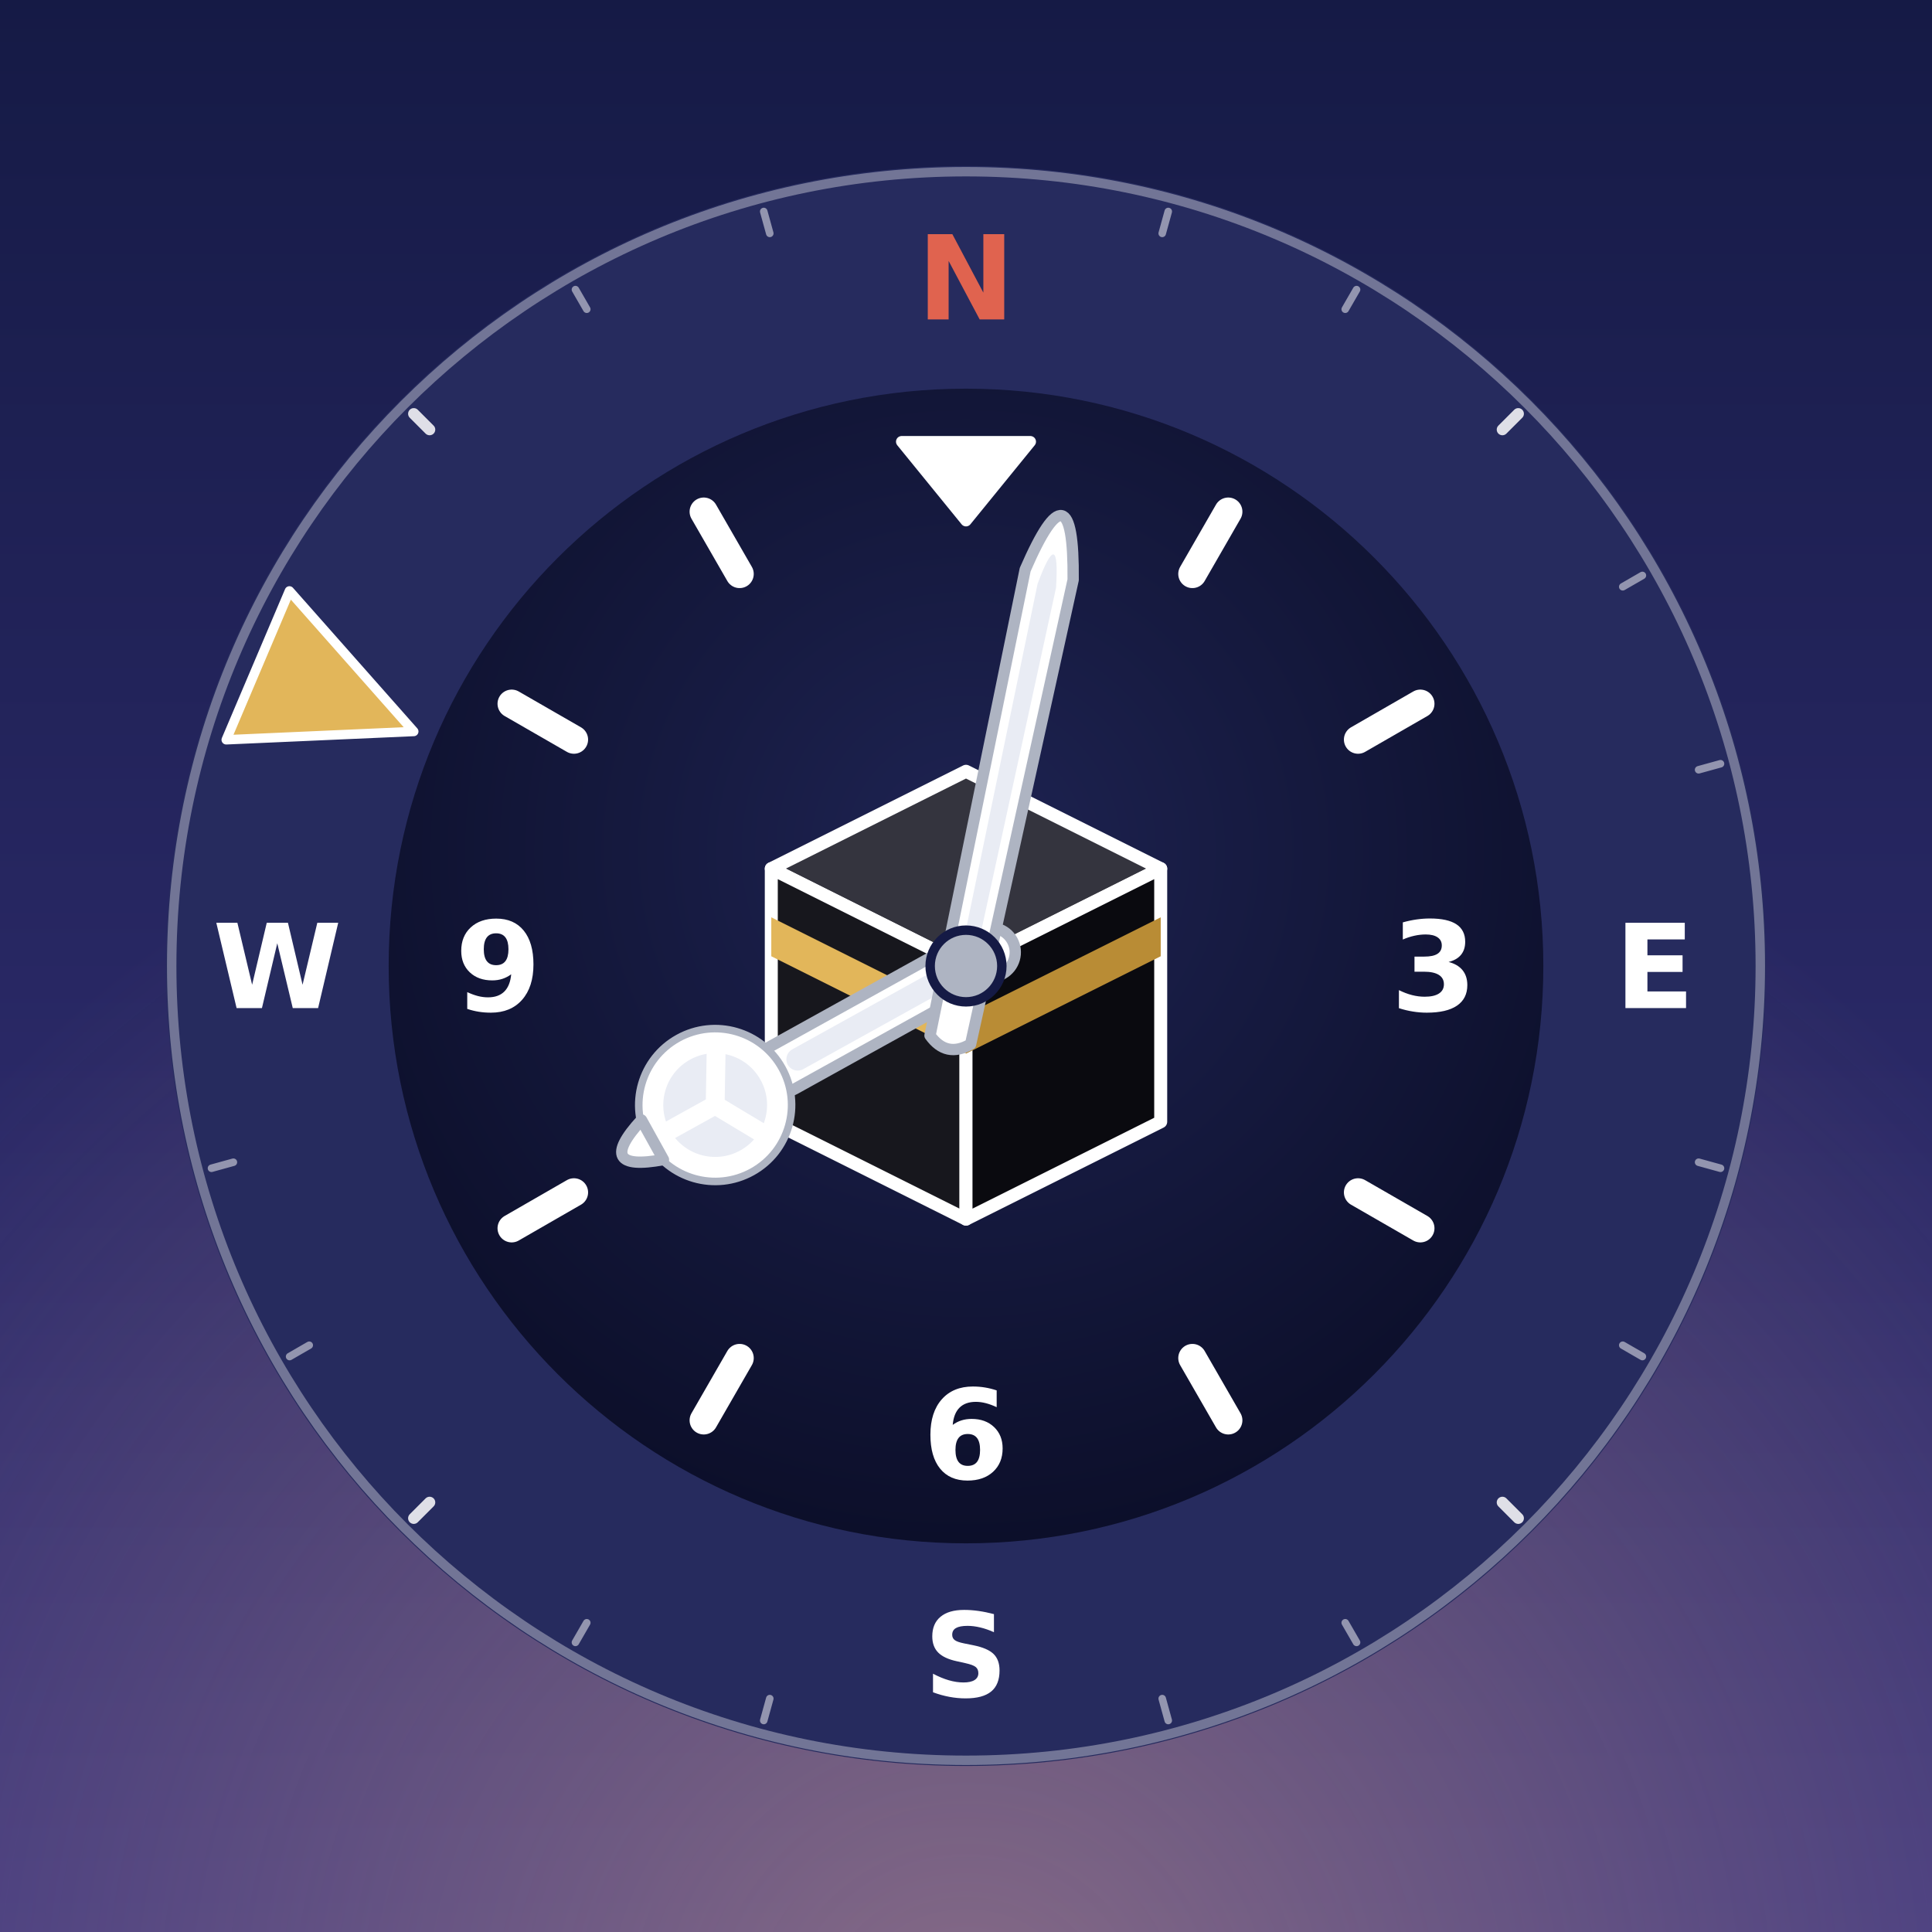
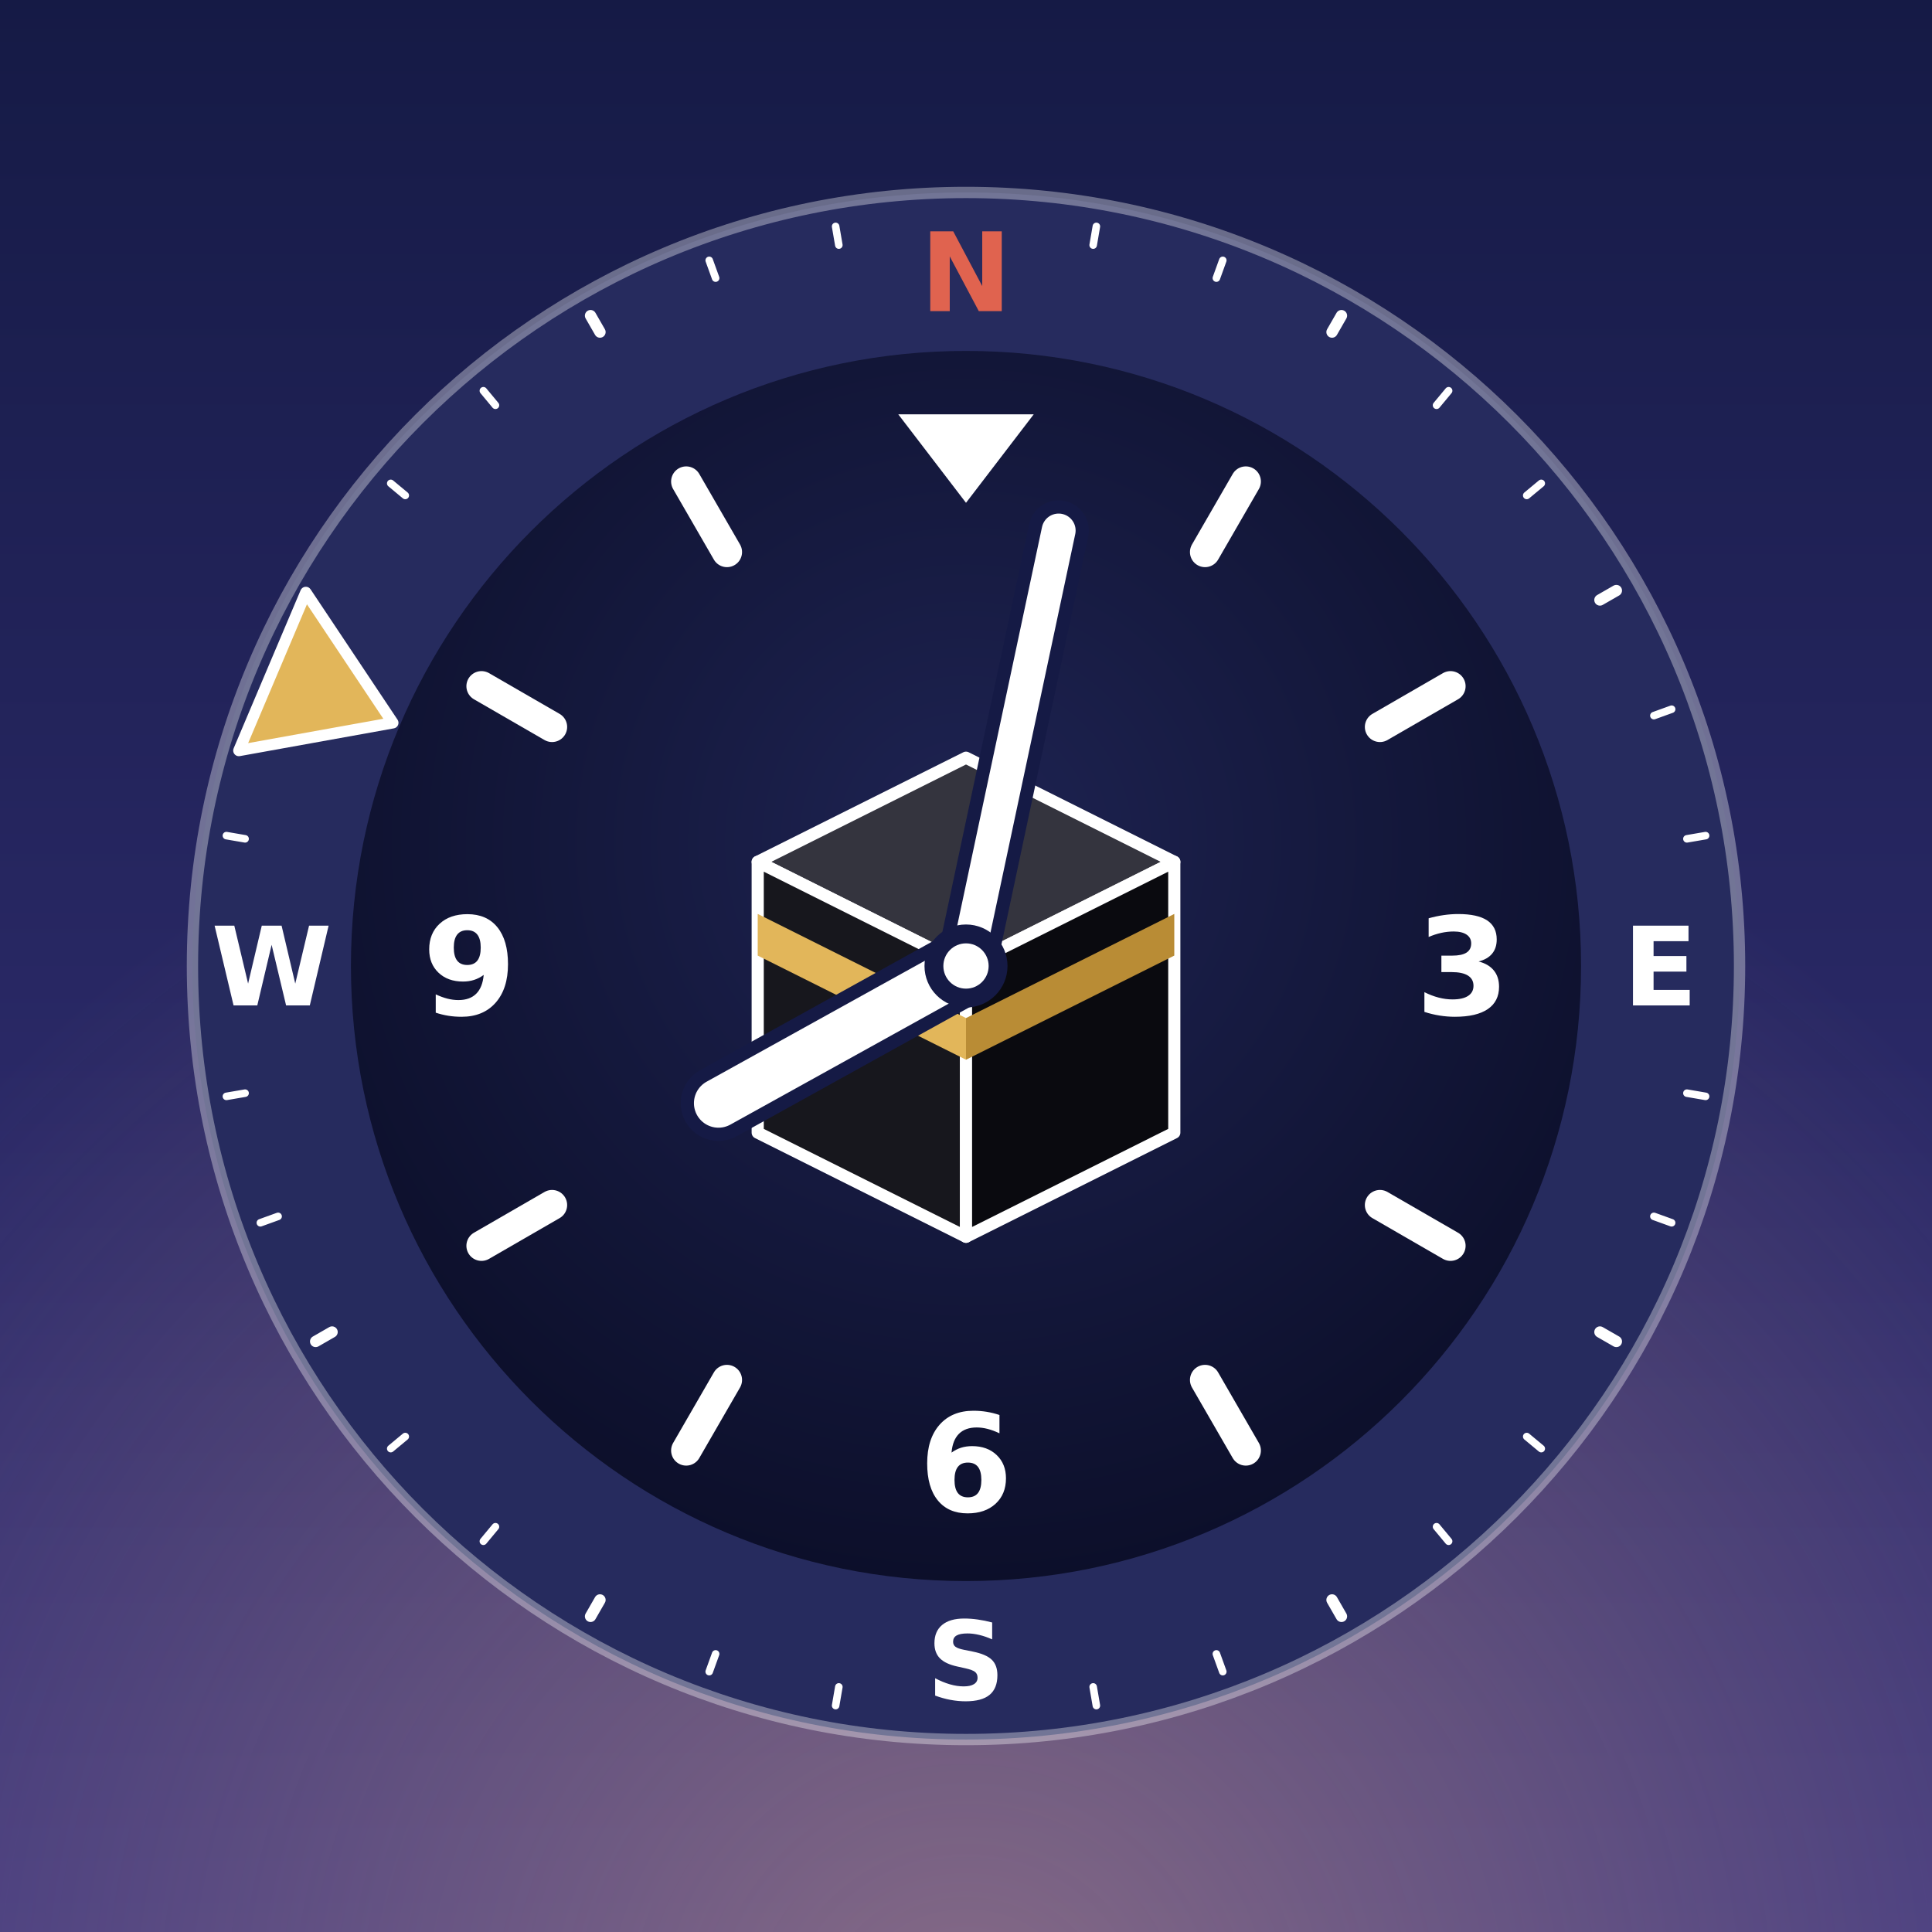
<svg xmlns="http://www.w3.org/2000/svg" width="1024" height="1024" viewBox="0 0 1024 1024">
  <defs>
    <linearGradient id="n" x1="0" y1="0" x2="0" y2="1">
      <stop offset="0" stop-color="#151A45" />
      <stop offset="1" stop-color="#3A3480" />
    </linearGradient>
    <radialGradient id="g" cx="0.5" cy="1.05" r="0.7">
      <stop offset="0" stop-color="#F7BD8F" stop-opacity="0.4" />
      <stop offset="1" stop-color="#F7BD8F" stop-opacity="0" />
    </radialGradient>
-     <radialGradient id="face" cx="0.5" cy="0.45" r="0.55">
+     <radialGradient id="face" cx="0.5" cy="0.5" r="0.5">
      <stop offset="0.6" stop-color="#FFFFFF" />
-       <stop offset="1" stop-color="#E3E5EE" />
+       <stop offset="1" stop-color="#E4E6F0" />
    </radialGradient>
    <radialGradient id="dark" cx="0.5" cy="0.4" r="0.6">
      <stop offset="0" stop-color="#1E2352" />
      <stop offset="1" stop-color="#0C0F2A" />
    </radialGradient>
  </defs>
  <rect width="1024" height="1024" fill="url(#n)" />
  <rect width="1024" height="1024" fill="url(#g)" />
-   <circle cx="512" cy="512" r="424" fill="#262B5E" />
-   <circle cx="512" cy="512" r="421" fill="none" stroke="#FFFFFF" stroke-opacity="0.35" stroke-width="5" />
-   <text x="512.0" y="169.3" text-anchor="middle" font-family="DejaVu Sans, Helvetica, Arial" font-weight="bold" font-size="62" fill="#E0634F">N</text>
-   <text x="877.0" y="534.3" text-anchor="middle" font-family="DejaVu Sans, Helvetica, Arial" font-weight="bold" font-size="62" fill="#FFFFFF">E</text>
-   <text x="512.0" y="899.3" text-anchor="middle" font-family="DejaVu Sans, Helvetica, Arial" font-weight="bold" font-size="62" fill="#FFFFFF">S</text>
-   <text x="147.0" y="534.3" text-anchor="middle" font-family="DejaVu Sans, Helvetica, Arial" font-weight="bold" font-size="62" fill="#FFFFFF">W</text>
-   <line x1="616.0" y1="123.7" x2="619.2" y2="112.1" stroke="#FFFFFF" stroke-opacity="0.5" stroke-width="4" stroke-linecap="round" />
-   <line x1="713.0" y1="163.9" x2="719.0" y2="153.5" stroke="#FFFFFF" stroke-opacity="0.5" stroke-width="4" stroke-linecap="round" />
-   <line x1="796.3" y1="227.7" x2="804.7" y2="219.3" stroke="#FFFFFF" stroke-opacity="0.85" stroke-width="6" stroke-linecap="round" />
-   <line x1="860.1" y1="311.0" x2="870.5" y2="305.0" stroke="#FFFFFF" stroke-opacity="0.5" stroke-width="4" stroke-linecap="round" />
-   <line x1="900.3" y1="408.0" x2="911.9" y2="404.8" stroke="#FFFFFF" stroke-opacity="0.5" stroke-width="4" stroke-linecap="round" />
-   <line x1="900.3" y1="616.0" x2="911.9" y2="619.2" stroke="#FFFFFF" stroke-opacity="0.5" stroke-width="4" stroke-linecap="round" />
-   <line x1="860.1" y1="713.0" x2="870.5" y2="719.0" stroke="#FFFFFF" stroke-opacity="0.5" stroke-width="4" stroke-linecap="round" />
-   <line x1="796.3" y1="796.3" x2="804.7" y2="804.7" stroke="#FFFFFF" stroke-opacity="0.85" stroke-width="6" stroke-linecap="round" />
-   <line x1="713.0" y1="860.1" x2="719.0" y2="870.5" stroke="#FFFFFF" stroke-opacity="0.5" stroke-width="4" stroke-linecap="round" />
-   <line x1="616.0" y1="900.3" x2="619.2" y2="911.9" stroke="#FFFFFF" stroke-opacity="0.5" stroke-width="4" stroke-linecap="round" />
-   <line x1="408.0" y1="900.3" x2="404.8" y2="911.9" stroke="#FFFFFF" stroke-opacity="0.5" stroke-width="4" stroke-linecap="round" />
-   <line x1="311.0" y1="860.1" x2="305.0" y2="870.5" stroke="#FFFFFF" stroke-opacity="0.5" stroke-width="4" stroke-linecap="round" />
-   <line x1="227.7" y1="796.3" x2="219.3" y2="804.7" stroke="#FFFFFF" stroke-opacity="0.85" stroke-width="6" stroke-linecap="round" />
-   <line x1="163.9" y1="713.0" x2="153.5" y2="719.0" stroke="#FFFFFF" stroke-opacity="0.5" stroke-width="4" stroke-linecap="round" />
-   <line x1="123.7" y1="616.0" x2="112.1" y2="619.2" stroke="#FFFFFF" stroke-opacity="0.5" stroke-width="4" stroke-linecap="round" />
-   <line x1="227.7" y1="227.7" x2="219.3" y2="219.3" stroke="#FFFFFF" stroke-opacity="0.85" stroke-width="6" stroke-linecap="round" />
-   <line x1="311.0" y1="163.9" x2="305.0" y2="153.5" stroke="#FFFFFF" stroke-opacity="0.5" stroke-width="4" stroke-linecap="round" />
-   <line x1="408.0" y1="123.7" x2="404.8" y2="112.1" stroke="#FFFFFF" stroke-opacity="0.5" stroke-width="4" stroke-linecap="round" />
-   <polygon points="219.3,387.7 119.9,392.1 153.4,313.2" fill="#E2B65A" stroke="#FFFFFF" stroke-width="5" stroke-linejoin="round" />
-   <circle cx="512" cy="512" r="306" fill="url(#dark)" />
-   <polygon points="477.9,234.1 546.1,234.1 512.0,276.0" fill="#FFFFFF" stroke="#FFFFFF" stroke-width="6" stroke-linejoin="round" />
-   <line x1="632.0" y1="304.2" x2="651.0" y2="271.2" stroke="#FFFFFF" stroke-opacity="1" stroke-width="15" stroke-linecap="round" />
-   <line x1="719.8" y1="392.0" x2="752.8" y2="373.0" stroke="#FFFFFF" stroke-opacity="1" stroke-width="15" stroke-linecap="round" />
-   <line x1="719.8" y1="632.0" x2="752.8" y2="651.0" stroke="#FFFFFF" stroke-opacity="1" stroke-width="15" stroke-linecap="round" />
-   <line x1="632.0" y1="719.8" x2="651.0" y2="752.8" stroke="#FFFFFF" stroke-opacity="1" stroke-width="15" stroke-linecap="round" />
-   <line x1="392.0" y1="719.8" x2="373.0" y2="752.8" stroke="#FFFFFF" stroke-opacity="1" stroke-width="15" stroke-linecap="round" />
-   <line x1="304.2" y1="632.0" x2="271.2" y2="651.0" stroke="#FFFFFF" stroke-opacity="1" stroke-width="15" stroke-linecap="round" />
-   <line x1="304.2" y1="392.0" x2="271.2" y2="373.0" stroke="#FFFFFF" stroke-opacity="1" stroke-width="15" stroke-linecap="round" />
-   <line x1="392.0" y1="304.2" x2="373.0" y2="271.2" stroke="#FFFFFF" stroke-opacity="1" stroke-width="15" stroke-linecap="round" />
-   <text x="760.0" y="535.8" text-anchor="middle" font-family="DejaVu Sans, Helvetica, Arial" font-weight="bold" font-size="66" fill="#FFFFFF">3</text>
-   <text x="512.0" y="783.8" text-anchor="middle" font-family="DejaVu Sans, Helvetica, Arial" font-weight="bold" font-size="66" fill="#FFFFFF">6</text>
-   <text x="264.0" y="535.8" text-anchor="middle" font-family="DejaVu Sans, Helvetica, Arial" font-weight="bold" font-size="66" fill="#FFFFFF">9</text>
-   <g transform="translate(512 512) scale(0.86) translate(-512 -512)">
-     <g stroke="#FFFFFF" stroke-width="8" stroke-linejoin="round">
+   <circle cx="512" cy="512" r="410" fill="#262B5E" />
+   <circle cx="512" cy="512" r="410" fill="none" stroke="#FFFFFF" stroke-opacity="0.35" stroke-width="6" />
+   <text x="512.0" y="164.9" text-anchor="middle" font-family="DejaVu Sans, Helvetica, Arial" font-weight="bold" font-size="58" fill="#E0634F">N</text>
+   <text x="880.0" y="532.9" text-anchor="middle" font-family="DejaVu Sans, Helvetica, Arial" font-weight="bold" font-size="58" fill="#FFFFFF">E</text>
+   <text x="512.0" y="900.9" text-anchor="middle" font-family="DejaVu Sans, Helvetica, Arial" font-weight="bold" font-size="58" fill="#FFFFFF">S</text>
+   <text x="144.0" y="532.9" text-anchor="middle" font-family="DejaVu Sans, Helvetica, Arial" font-weight="bold" font-size="58" fill="#FFFFFF">W</text>
+   <line x1="579.4" y1="129.9" x2="581.1" y2="120.0" stroke="#FFFFFF" stroke-width="4" stroke-linecap="round" />
+   <line x1="644.7" y1="147.4" x2="648.1" y2="138.0" stroke="#FFFFFF" stroke-width="4" stroke-linecap="round" />
+   <line x1="706.0" y1="176.0" x2="711.0" y2="167.3" stroke="#FFFFFF" stroke-width="6" stroke-linecap="round" />
+   <line x1="761.4" y1="214.8" x2="767.8" y2="207.1" stroke="#FFFFFF" stroke-width="4" stroke-linecap="round" />
+   <line x1="809.2" y1="262.6" x2="816.9" y2="256.2" stroke="#FFFFFF" stroke-width="4" stroke-linecap="round" />
+   <line x1="848.0" y1="318.0" x2="856.7" y2="313.0" stroke="#FFFFFF" stroke-width="6" stroke-linecap="round" />
+   <line x1="876.6" y1="379.3" x2="886.0" y2="375.9" stroke="#FFFFFF" stroke-width="4" stroke-linecap="round" />
+   <line x1="894.1" y1="444.6" x2="904.0" y2="442.9" stroke="#FFFFFF" stroke-width="4" stroke-linecap="round" />
+   <line x1="894.1" y1="579.4" x2="904.0" y2="581.1" stroke="#FFFFFF" stroke-width="4" stroke-linecap="round" />
+   <line x1="876.6" y1="644.7" x2="886.0" y2="648.1" stroke="#FFFFFF" stroke-width="4" stroke-linecap="round" />
+   <line x1="848.0" y1="706.0" x2="856.7" y2="711.0" stroke="#FFFFFF" stroke-width="6" stroke-linecap="round" />
+   <line x1="809.2" y1="761.4" x2="816.9" y2="767.8" stroke="#FFFFFF" stroke-width="4" stroke-linecap="round" />
+   <line x1="761.4" y1="809.2" x2="767.8" y2="816.9" stroke="#FFFFFF" stroke-width="4" stroke-linecap="round" />
+   <line x1="706.0" y1="848.0" x2="711.0" y2="856.7" stroke="#FFFFFF" stroke-width="6" stroke-linecap="round" />
+   <line x1="644.7" y1="876.6" x2="648.1" y2="886.0" stroke="#FFFFFF" stroke-width="4" stroke-linecap="round" />
+   <line x1="579.4" y1="894.1" x2="581.1" y2="904.0" stroke="#FFFFFF" stroke-width="4" stroke-linecap="round" />
+   <line x1="444.6" y1="894.1" x2="442.9" y2="904.0" stroke="#FFFFFF" stroke-width="4" stroke-linecap="round" />
+   <line x1="379.3" y1="876.6" x2="375.9" y2="886.0" stroke="#FFFFFF" stroke-width="4" stroke-linecap="round" />
+   <line x1="318.0" y1="848.0" x2="313.0" y2="856.7" stroke="#FFFFFF" stroke-width="6" stroke-linecap="round" />
+   <line x1="262.6" y1="809.2" x2="256.2" y2="816.9" stroke="#FFFFFF" stroke-width="4" stroke-linecap="round" />
+   <line x1="214.8" y1="761.4" x2="207.1" y2="767.8" stroke="#FFFFFF" stroke-width="4" stroke-linecap="round" />
+   <line x1="176.0" y1="706.0" x2="167.3" y2="711.0" stroke="#FFFFFF" stroke-width="6" stroke-linecap="round" />
+   <line x1="147.4" y1="644.7" x2="138.0" y2="648.1" stroke="#FFFFFF" stroke-width="4" stroke-linecap="round" />
+   <line x1="129.9" y1="579.4" x2="120.0" y2="581.1" stroke="#FFFFFF" stroke-width="4" stroke-linecap="round" />
+   <line x1="129.9" y1="444.6" x2="120.0" y2="442.9" stroke="#FFFFFF" stroke-width="4" stroke-linecap="round" />
+   <line x1="214.8" y1="262.6" x2="207.1" y2="256.2" stroke="#FFFFFF" stroke-width="4" stroke-linecap="round" />
+   <line x1="262.6" y1="214.8" x2="256.2" y2="207.1" stroke="#FFFFFF" stroke-width="4" stroke-linecap="round" />
+   <line x1="318.0" y1="176.0" x2="313.0" y2="167.3" stroke="#FFFFFF" stroke-width="6" stroke-linecap="round" />
+   <line x1="379.3" y1="147.4" x2="375.9" y2="138.0" stroke="#FFFFFF" stroke-width="4" stroke-linecap="round" />
+   <line x1="444.6" y1="129.9" x2="442.9" y2="120.0" stroke="#FFFFFF" stroke-width="4" stroke-linecap="round" />
+   <polygon points="208.2,383.1 126.6,397.8 162.1,314.0" fill="#E2B65A" stroke="#FFFFFF" stroke-width="6" stroke-linejoin="round" />
+   <circle cx="512" cy="512" r="326" fill="url(#dark)" />
+   <polygon points="476.1,219.6 547.9,219.6 512.0,266.5" fill="#FFFFFF" />
+   <line x1="638.7" y1="292.6" x2="660.3" y2="255.2" stroke="#FFFFFF" stroke-width="16" stroke-linecap="round" />
+   <line x1="731.4" y1="385.3" x2="768.8" y2="363.7" stroke="#FFFFFF" stroke-width="16" stroke-linecap="round" />
+   <line x1="731.4" y1="638.7" x2="768.8" y2="660.3" stroke="#FFFFFF" stroke-width="16" stroke-linecap="round" />
+   <line x1="638.7" y1="731.4" x2="660.3" y2="768.8" stroke="#FFFFFF" stroke-width="16" stroke-linecap="round" />
+   <line x1="385.3" y1="731.4" x2="363.7" y2="768.8" stroke="#FFFFFF" stroke-width="16" stroke-linecap="round" />
+   <line x1="292.6" y1="638.7" x2="255.2" y2="660.3" stroke="#FFFFFF" stroke-width="16" stroke-linecap="round" />
+   <line x1="292.6" y1="385.3" x2="255.2" y2="363.7" stroke="#FFFFFF" stroke-width="16" stroke-linecap="round" />
+   <line x1="385.3" y1="292.6" x2="363.7" y2="255.2" stroke="#FFFFFF" stroke-width="16" stroke-linecap="round" />
+   <text x="775.2" y="537.9" text-anchor="middle" font-family="DejaVu Sans, Helvetica, Arial" font-weight="bold" font-size="72" fill="#FFFFFF">3</text>
+   <text x="512.0" y="801.1" text-anchor="middle" font-family="DejaVu Sans, Helvetica, Arial" font-weight="bold" font-size="72" fill="#FFFFFF">6</text>
+   <text x="248.8" y="537.9" text-anchor="middle" font-family="DejaVu Sans, Helvetica, Arial" font-weight="bold" font-size="72" fill="#FFFFFF">9</text>
+   <g transform="translate(512 512) scale(0.92) translate(-512 -512)">
+     <g stroke="#FFFFFF" stroke-width="7" stroke-linejoin="round">
      <polygon points="512,392 632,452 512,512 392,452" fill="#34343E" />
      <polygon points="392,452 512,512 512,668 392,608" fill="#17171D" />
      <polygon points="512,512 632,452 632,608 512,668" fill="#0A0A0F" />
    </g>
    <polygon points="392,482 512,542 512,566 392,506" fill="#E2B65A" />
    <polygon points="512,542 632,482 632,506 512,566" fill="#B98C35" />
  </g>
-   <g transform="rotate(241 512 512)" stroke-linejoin="round" stroke-linecap="round">
-     <rect x="499" y="388" width="26" height="152" rx="13" fill="#FFFFFF" stroke="#AEB4C2" stroke-width="6" />
-     <rect x="506" y="404" width="12" height="118" rx="6" fill="#E9ECF4" />
-     <circle cx="512" cy="360" r="34" fill="#E9ECF4" stroke="#FFFFFF" stroke-width="13" />
-     <circle cx="512" cy="360" r="40.5" fill="none" stroke="#AEB4C2" stroke-width="4" />
-     <path d="M512 360 V328 M512 360 L539.7 376 M512 360 L484.3 376" stroke="#FFFFFF" stroke-width="10" />
-     <path d="M500 322 Q512 286 524 322 Z" fill="#FFFFFF" stroke="#AEB4C2" stroke-width="6" />
-   </g>
-   <g transform="rotate(12 512 512)" stroke-linejoin="round" stroke-linecap="round">
-     <path d="M501 552 L499 300 Q512 236 525 300 L523 552 Q512 562 501 552 Z" fill="#FFFFFF" stroke="#AEB4C2" stroke-width="6" />
-     <path d="M508 500 L507 306 Q512 272 517 306 L516 500 Z" fill="#E9ECF4" />
-   </g>
-   <circle cx="512" cy="512" r="19" fill="#AEB4C2" stroke="#151A45" stroke-width="5" />
+   <line x1="512" y1="512" x2="380.8" y2="584.7" stroke="#151A45" stroke-width="40" stroke-linecap="round" />
+   <line x1="512" y1="512" x2="380.8" y2="584.7" stroke="#FFFFFF" stroke-width="26" stroke-linecap="round" />
+   <line x1="512" y1="512" x2="561.1" y2="281.2" stroke="#151A45" stroke-width="32" stroke-linecap="round" />
+   <line x1="512" y1="512" x2="561.1" y2="281.2" stroke="#FFFFFF" stroke-width="18" stroke-linecap="round" />
+   <circle cx="512" cy="512" r="22" fill="#151A45" />
+   <circle cx="512" cy="512" r="12" fill="#FFFFFF" />
</svg>
